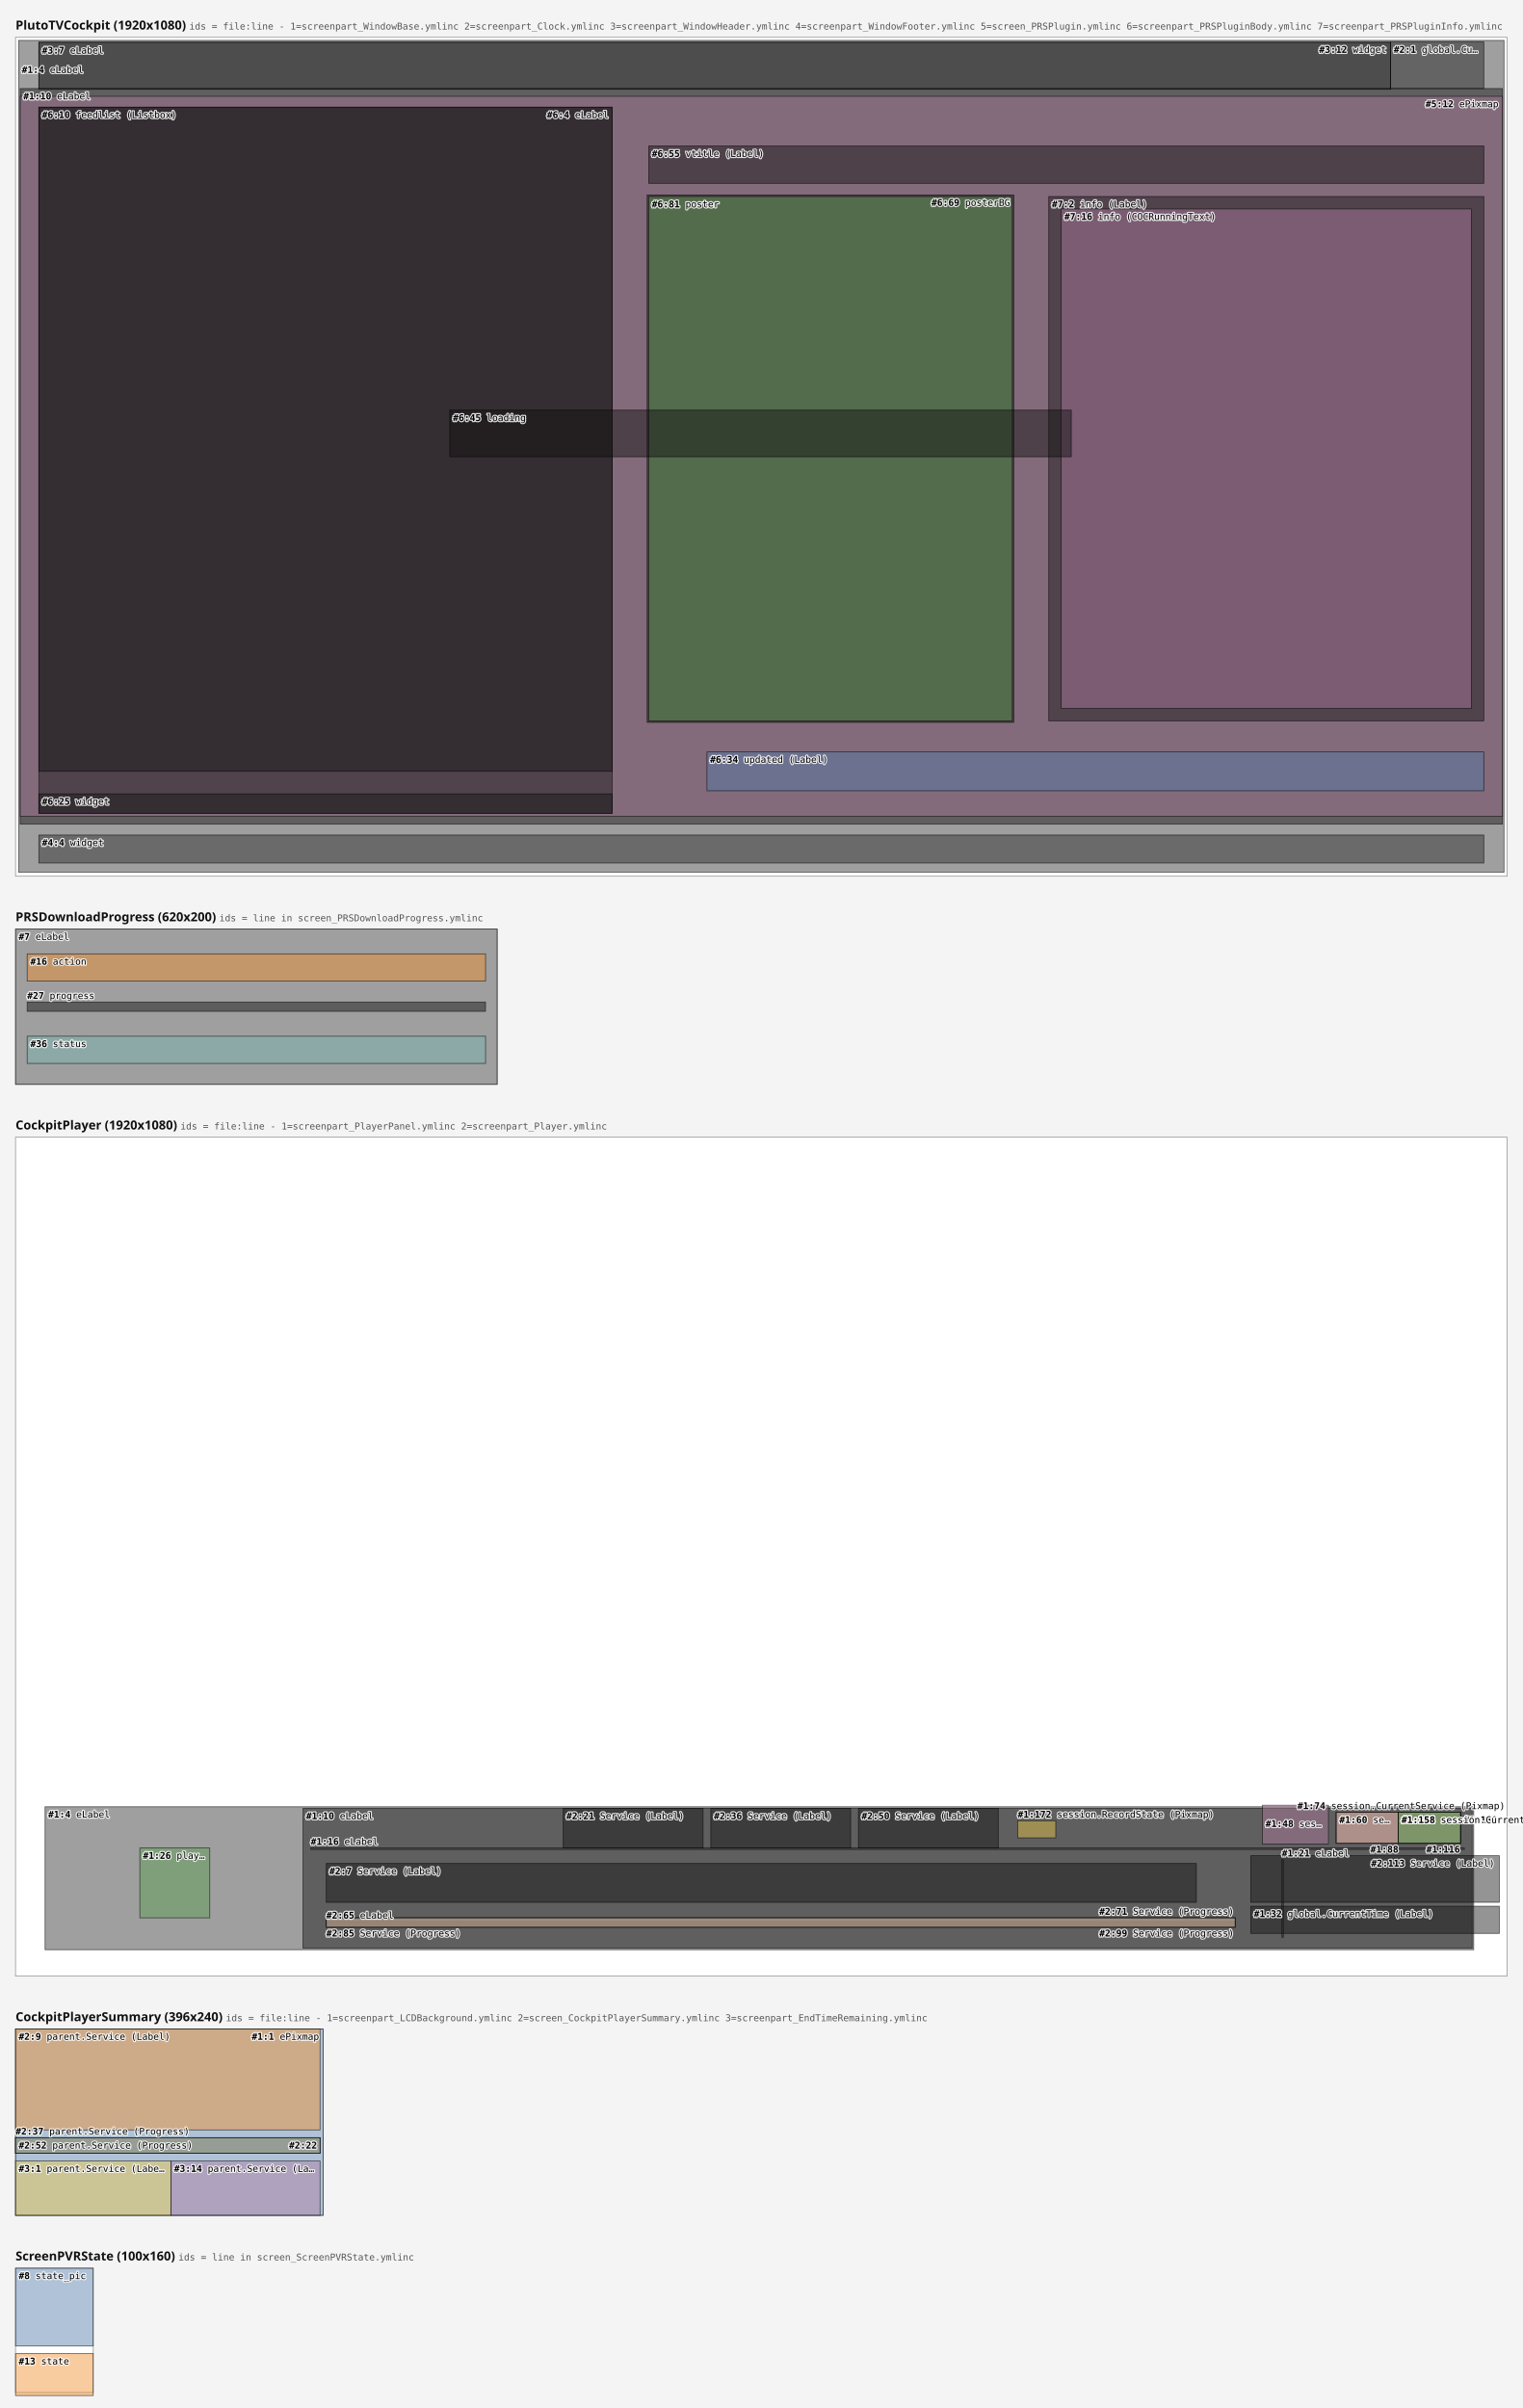
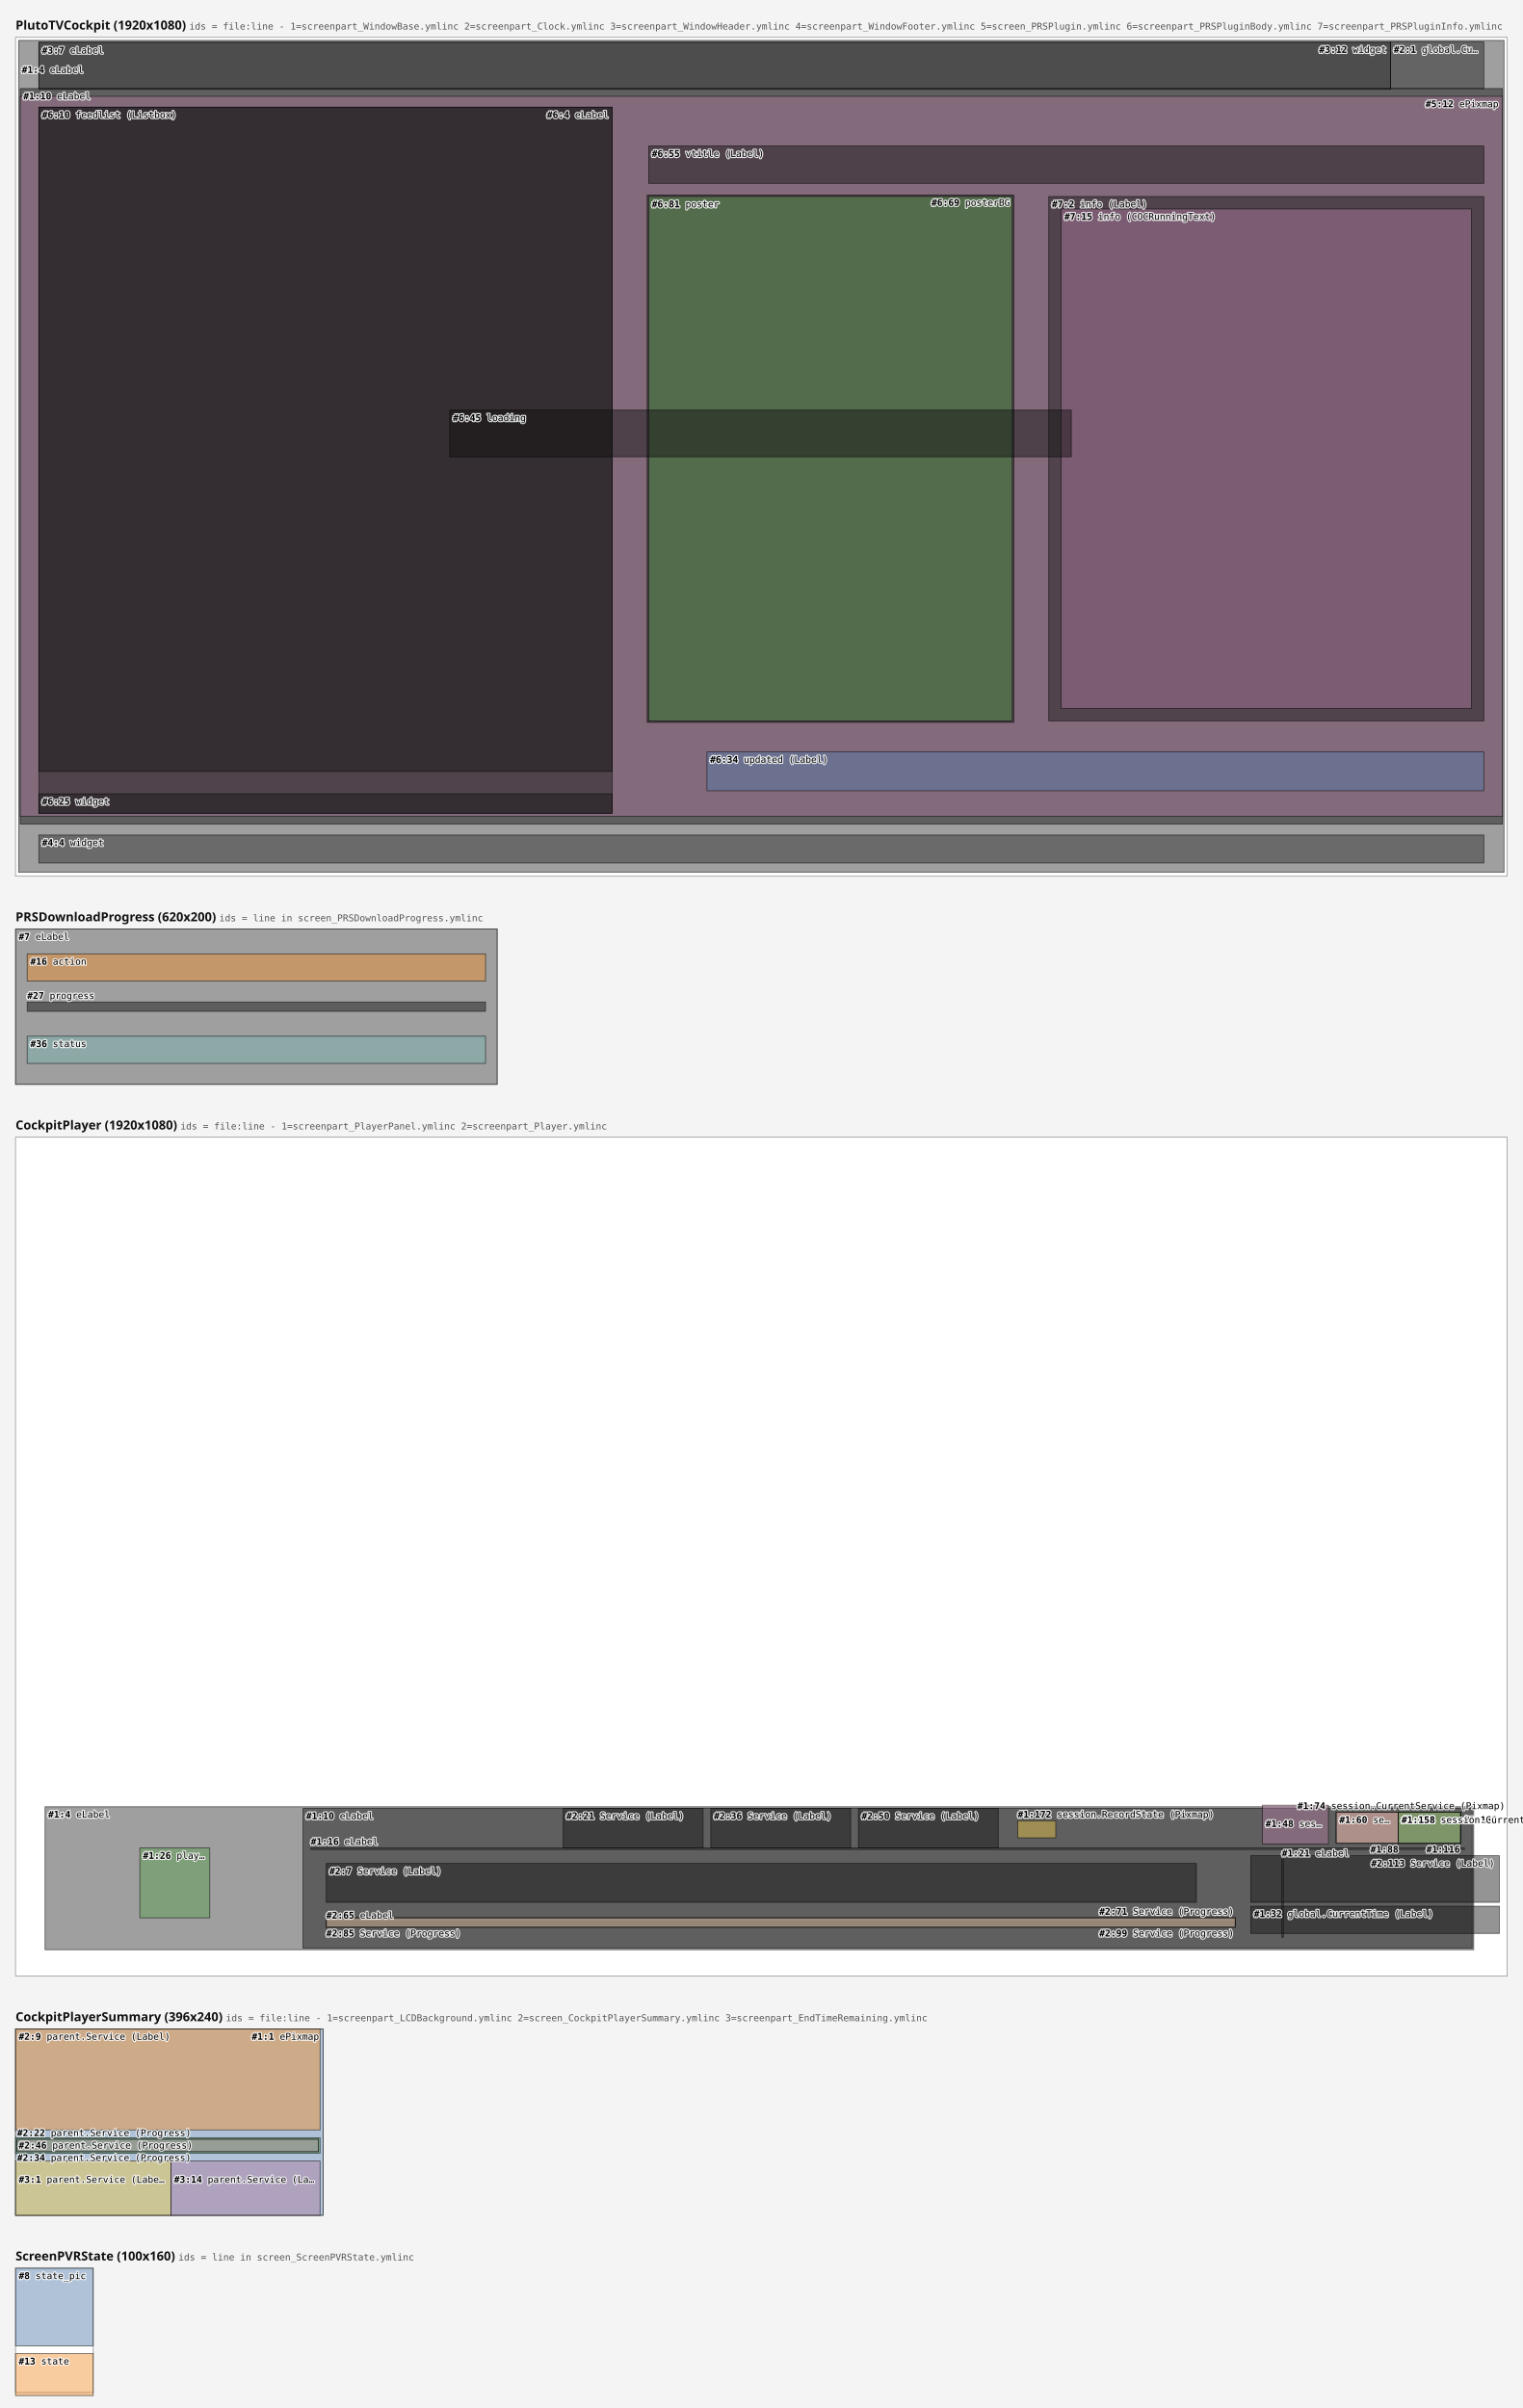
<svg xmlns="http://www.w3.org/2000/svg" width="1960" height="3100" viewBox="0 0 1960 3100">
  <rect x="0" y="0" width="1960" height="3100" fill="#f4f4f4" />
  <text x="20" y="38" font-family="sans-serif" font-size="16" font-weight="bold" fill="#111111">PlutoTVCockpit (1920x1080) <tspan font-family="monospace" font-size="12" font-weight="normal" fill="#555555">ids = file:line - 1=screenpart_WindowBase.ymlinc  2=screenpart_Clock.ymlinc  3=screenpart_WindowHeader.ymlinc  4=screenpart_WindowFooter.ymlinc  5=screen_PRSPlugin.ymlinc  6=screenpart_PRSPluginBody.ymlinc  7=screenpart_PRSPluginInfo.ymlinc</tspan>
  </text>
  <g data-screen="0" transform="translate(20,48)">
    <rect x="0" y="0" width="1920" height="1080" fill="#ffffff" stroke="#999999" stroke-width="1" />
    <rect data-ref="0:0" data-src="screenpart_WindowBase.ymlinc:4" x="4" y="4" width="1912" height="1071" fill="#2c2c2c" fill-opacity="0.45" stroke="#000000" stroke-opacity="0.6" stroke-width="1" />
    <rect data-ref="0:1" data-src="screenpart_WindowBase.ymlinc:10" x="6" y="66" width="1908" height="947" fill="#121212" fill-opacity="0.45" stroke="#000000" stroke-opacity="0.6" stroke-width="1" />
    <rect data-ref="0:6" data-src="screen_PRSPlugin.ymlinc:12" x="6" y="76" width="1908" height="927" fill="#b07aa1" fill-opacity="0.45" stroke="#000000" stroke-opacity="0.6" stroke-width="1" />
    <rect data-ref="0:7" data-src="screenpart_PRSPluginBody.ymlinc:4" x="30" y="90" width="738" height="909" fill="#121212" fill-opacity="0.45" stroke="#000000" stroke-opacity="0.6" stroke-width="1" />
    <rect data-ref="0:13" data-src="screenpart_PRSPluginBody.ymlinc:69" x="813" y="203" width="472" height="679" fill="#0e0e0e" fill-opacity="0.45" stroke="#000000" stroke-opacity="0.6" stroke-width="1" />
    <rect data-ref="0:15" data-src="screenpart_PRSPluginInfo.ymlinc:2" x="1330" y="205" width="560" height="675" fill="#121212" fill-opacity="0.45" stroke="#000000" stroke-opacity="0.6" stroke-width="1" />
    <rect data-ref="0:8" data-src="screenpart_PRSPluginBody.ymlinc:10" x="30" y="90" width="738" height="855" fill="#121212" fill-opacity="0.45" stroke="#000000" stroke-opacity="0.6" stroke-width="1" />
    <rect data-ref="0:9" data-src="screenpart_PRSPluginBody.ymlinc:25" x="30" y="974" width="738" height="25" fill="#121212" fill-opacity="0.45" stroke="#000000" stroke-opacity="0.6" stroke-width="1" />
    <rect data-ref="0:10" data-src="screenpart_PRSPluginBody.ymlinc:34" x="890" y="920" width="1000" height="50" fill="#4e79a7" fill-opacity="0.45" stroke="#000000" stroke-opacity="0.6" stroke-width="1" />
    <rect data-ref="0:12" data-src="screenpart_PRSPluginBody.ymlinc:55" x="815" y="140" width="1075" height="48" fill="#0e0e0e" fill-opacity="0.45" stroke="#000000" stroke-opacity="0.6" stroke-width="1" />
    <rect data-ref="0:14" data-src="screenpart_PRSPluginBody.ymlinc:81" x="815" y="205" width="468" height="675" fill="#59a14f" fill-opacity="0.45" stroke="#000000" stroke-opacity="0.6" stroke-width="1" />
-     <rect data-ref="0:16" data-src="screenpart_PRSPluginInfo.ymlinc:16" x="1346" y="221" width="528" height="643" fill="#b07aa1" fill-opacity="0.45" stroke="#000000" stroke-opacity="0.6" stroke-width="1" />
+     <rect data-ref="0:16" data-src="screenpart_PRSPluginInfo.ymlinc:15" x="1346" y="221" width="528" height="643" fill="#b07aa1" fill-opacity="0.45" stroke="#000000" stroke-opacity="0.6" stroke-width="1" />
    <rect data-ref="0:5" data-src="screenpart_WindowFooter.ymlinc:4" x="30" y="1027" width="1860" height="36" fill="#2c2c2c" fill-opacity="0.45" stroke="#000000" stroke-opacity="0.6" stroke-width="1" />
    <rect data-ref="0:11" data-src="screenpart_PRSPluginBody.ymlinc:45" x="559" y="480" width="800" height="60" fill="#0e0e0e" fill-opacity="0.45" stroke="#000000" stroke-opacity="0.6" stroke-width="1" />
    <rect data-ref="0:3" data-src="screenpart_WindowHeader.ymlinc:7" x="30" y="7" width="1740" height="60" fill="#2c2c2c" fill-opacity="0.45" stroke="#000000" stroke-opacity="0.6" stroke-width="1" />
    <rect data-ref="0:2" data-src="screenpart_Clock.ymlinc:1" x="1770" y="6" width="120" height="60" fill="#1d1d1d" fill-opacity="0.45" stroke="#000000" stroke-opacity="0.6" stroke-width="1" />
    <rect data-ref="0:4" data-src="screenpart_WindowHeader.ymlinc:12" x="30" y="6" width="1740" height="60" fill="#2c2c2c" fill-opacity="0.45" stroke="#000000" stroke-opacity="0.6" stroke-width="1" />
    <g pointer-events="none" font-family="monospace" font-size="12" fill="#000000" stroke="#ffffff" stroke-width="3" stroke-opacity="0.85" stroke-linejoin="round" paint-order="stroke">
      <text x="8" y="46">
        <tspan font-weight="bold">#1:4</tspan> eLabel</text>
      <text x="10" y="80">
        <tspan font-weight="bold">#1:10</tspan> eLabel</text>
      <text x="1815" y="90">
        <tspan font-weight="bold">#5:12</tspan> ePixmap</text>
      <text x="684" y="104">
        <tspan font-weight="bold">#6:4</tspan> eLabel</text>
      <text x="1179" y="217">
        <tspan font-weight="bold">#6:69</tspan> posterBG</text>
      <text x="1334" y="219">
        <tspan font-weight="bold">#7:2</tspan> info (Label)</text>
      <text x="34" y="104">
        <tspan font-weight="bold">#6:10</tspan> feedlist (Listbox)</text>
      <text x="34" y="988">
        <tspan font-weight="bold">#6:25</tspan> widget</text>
      <text x="894" y="934">
        <tspan font-weight="bold">#6:34</tspan> updated (Label)</text>
      <text x="819" y="154">
        <tspan font-weight="bold">#6:55</tspan> vtitle (Label)</text>
      <text x="819" y="219">
        <tspan font-weight="bold">#6:81</tspan> poster</text>
      <text x="1350" y="235">
-         <tspan font-weight="bold">#7:16</tspan> info (COCRunningText)</text>
+         <tspan font-weight="bold">#7:15</tspan> info (COCRunningText)</text>
      <text x="34" y="1041">
        <tspan font-weight="bold">#4:4</tspan> widget</text>
      <text x="563" y="494">
        <tspan font-weight="bold">#6:45</tspan> loading</text>
      <text x="34" y="21">
        <tspan font-weight="bold">#3:7</tspan> eLabel</text>
      <text x="1774" y="20">
        <tspan font-weight="bold">#2:1</tspan> global.Cu…</text>
      <text x="1678" y="20">
        <tspan font-weight="bold">#3:12</tspan> widget</text>
    </g>
  </g>
  <text x="20" y="1186" font-family="sans-serif" font-size="16" font-weight="bold" fill="#111111">PRSDownloadProgress (620x200) <tspan font-family="monospace" font-size="12" font-weight="normal" fill="#555555">ids = line in screen_PRSDownloadProgress.ymlinc</tspan>
  </text>
  <g data-screen="1" transform="translate(20,1196)">
    <rect x="0" y="0" width="620" height="200" fill="#ffffff" stroke="#999999" stroke-width="1" />
    <rect data-ref="1:0" data-src="screen_PRSDownloadProgress.ymlinc:7" x="0" y="0" width="620" height="200" fill="#2c2c2c" fill-opacity="0.45" stroke="#000000" stroke-opacity="0.6" stroke-width="1" />
    <rect data-ref="1:1" data-src="screen_PRSDownloadProgress.ymlinc:16" x="15" y="32" width="590" height="35" fill="#f28e2b" fill-opacity="0.45" stroke="#000000" stroke-opacity="0.6" stroke-width="1" />
    <rect data-ref="1:3" data-src="screen_PRSDownloadProgress.ymlinc:36" x="15" y="138" width="590" height="35" fill="#76b7b2" fill-opacity="0.45" stroke="#000000" stroke-opacity="0.6" stroke-width="1" />
    <rect data-ref="1:2" data-src="screen_PRSDownloadProgress.ymlinc:27" x="15" y="94" width="590" height="12" fill="#0e0e0e" fill-opacity="0.45" stroke="#000000" stroke-opacity="0.6" stroke-width="1" />
    <g pointer-events="none" font-family="monospace" font-size="12" fill="#000000" stroke="#ffffff" stroke-width="3" stroke-opacity="0.85" stroke-linejoin="round" paint-order="stroke">
      <text x="4" y="14">
        <tspan font-weight="bold">#7</tspan> eLabel</text>
      <text x="19" y="46">
        <tspan font-weight="bold">#16</tspan> action</text>
      <text x="19" y="152">
        <tspan font-weight="bold">#36</tspan> status</text>
      <text x="15" y="90">
        <tspan font-weight="bold">#27</tspan> progress</text>
    </g>
  </g>
  <text x="20" y="1454" font-family="sans-serif" font-size="16" font-weight="bold" fill="#111111">CockpitPlayer (1920x1080) <tspan font-family="monospace" font-size="12" font-weight="normal" fill="#555555">ids = file:line - 1=screenpart_PlayerPanel.ymlinc  2=screenpart_Player.ymlinc</tspan>
  </text>
  <g data-screen="2" transform="translate(20,1464)">
    <rect x="0" y="0" width="1920" height="1080" fill="#ffffff" stroke="#999999" stroke-width="1" />
    <rect data-ref="2:0" data-src="screenpart_PlayerPanel.ymlinc:4" x="38" y="862" width="1839" height="184" fill="#2c2c2c" fill-opacity="0.45" stroke="#000000" stroke-opacity="0.6" stroke-width="1" />
    <rect data-ref="2:1" data-src="screenpart_PlayerPanel.ymlinc:10" x="370" y="864" width="1505" height="180" fill="#121212" fill-opacity="0.45" stroke="#000000" stroke-opacity="0.6" stroke-width="1" />
    <rect data-ref="2:2" data-src="screenpart_PlayerPanel.ymlinc:16" x="380" y="915" width="1485" height="2" fill="#363636" fill-opacity="0.45" stroke="#000000" stroke-opacity="0.6" stroke-width="1" />
    <rect data-ref="2:3" data-src="screenpart_PlayerPanel.ymlinc:21" x="1630" y="930" width="2" height="100" fill="#363636" fill-opacity="0.45" stroke="#000000" stroke-opacity="0.6" stroke-width="1" />
    <rect data-ref="2:16" data-src="screenpart_Player.ymlinc:7" x="400" y="935" width="1120" height="50" fill="#121212" fill-opacity="0.45" stroke="#000000" stroke-opacity="0.6" stroke-width="1" />
    <rect data-ref="2:17" data-src="screenpart_Player.ymlinc:21" x="705" y="864" width="180" height="51" fill="#121212" fill-opacity="0.45" stroke="#000000" stroke-opacity="0.6" stroke-width="1" />
    <rect data-ref="2:18" data-src="screenpart_Player.ymlinc:36" x="895" y="864" width="180" height="51" fill="#121212" fill-opacity="0.45" stroke="#000000" stroke-opacity="0.6" stroke-width="1" />
    <rect data-ref="2:19" data-src="screenpart_Player.ymlinc:50" x="1085" y="864" width="180" height="51" fill="#121212" fill-opacity="0.45" stroke="#000000" stroke-opacity="0.6" stroke-width="1" />
    <rect data-ref="2:20" data-src="screenpart_Player.ymlinc:65" x="400" y="1010" width="1170" height="4" fill="#232323" fill-opacity="0.45" stroke="#000000" stroke-opacity="0.6" stroke-width="1" />
    <rect data-ref="2:7" data-src="screenpart_PlayerPanel.ymlinc:60" x="1700" y="869" width="80" height="40" fill="#ff9da7" fill-opacity="0.45" stroke="#000000" stroke-opacity="0.6" stroke-width="1" />
    <rect data-ref="2:8" data-src="screenpart_PlayerPanel.ymlinc:74" x="1700" y="869" width="80" height="40" fill="#9c755f" fill-opacity="0.45" stroke="#000000" stroke-opacity="0.6" stroke-width="1" />
    <rect data-ref="2:9" data-src="screenpart_PlayerPanel.ymlinc:88" x="1700" y="869" width="80" height="40" fill="#bab0ac" fill-opacity="0.45" stroke="#000000" stroke-opacity="0.6" stroke-width="1" />
    <rect data-ref="2:10" data-src="screenpart_PlayerPanel.ymlinc:102" x="1780" y="869" width="80" height="40" fill="#4e79a7" fill-opacity="0.45" stroke="#000000" stroke-opacity="0.6" stroke-width="1" />
    <rect data-ref="2:11" data-src="screenpart_PlayerPanel.ymlinc:116" x="1780" y="869" width="80" height="40" fill="#f28e2b" fill-opacity="0.45" stroke="#000000" stroke-opacity="0.6" stroke-width="1" />
    <rect data-ref="2:12" data-src="screenpart_PlayerPanel.ymlinc:130" x="1780" y="869" width="80" height="40" fill="#e15759" fill-opacity="0.45" stroke="#000000" stroke-opacity="0.6" stroke-width="1" />
    <rect data-ref="2:13" data-src="screenpart_PlayerPanel.ymlinc:144" x="1780" y="869" width="80" height="40" fill="#76b7b2" fill-opacity="0.45" stroke="#000000" stroke-opacity="0.6" stroke-width="1" />
    <rect data-ref="2:14" data-src="screenpart_PlayerPanel.ymlinc:158" x="1780" y="869" width="80" height="40" fill="#59a14f" fill-opacity="0.45" stroke="#000000" stroke-opacity="0.6" stroke-width="1" />
    <rect data-ref="2:15" data-src="screenpart_PlayerPanel.ymlinc:172" x="1290" y="880" width="49" height="22" fill="#edc948" fill-opacity="0.45" stroke="#000000" stroke-opacity="0.6" stroke-width="1" />
    <rect data-ref="2:21" data-src="screenpart_Player.ymlinc:71" x="400" y="1005" width="1170" height="12" fill="#f28e2b" fill-opacity="0.45" stroke="#000000" stroke-opacity="0.6" stroke-width="1" />
    <rect data-ref="2:4" data-src="screenpart_PlayerPanel.ymlinc:26" x="160" y="915" width="90" height="90" fill="#59a14f" fill-opacity="0.45" stroke="#000000" stroke-opacity="0.6" stroke-width="1" />
    <rect data-ref="2:22" data-src="screenpart_Player.ymlinc:85" x="400" y="1005" width="1170" height="12" fill="#e15759" fill-opacity="0.45" stroke="#000000" stroke-opacity="0.6" stroke-width="1" />
    <rect data-ref="2:23" data-src="screenpart_Player.ymlinc:99" x="400" y="1005" width="1170" height="12" fill="#76b7b2" fill-opacity="0.45" stroke="#000000" stroke-opacity="0.6" stroke-width="1" />
    <rect data-ref="2:6" data-src="screenpart_PlayerPanel.ymlinc:48" x="1605" y="860" width="85" height="50" fill="#b07aa1" fill-opacity="0.45" stroke="#000000" stroke-opacity="0.6" stroke-width="1" />
    <rect data-ref="2:5" data-src="screenpart_PlayerPanel.ymlinc:32" x="1590" y="990" width="320" height="35" fill="#121212" fill-opacity="0.45" stroke="#000000" stroke-opacity="0.6" stroke-width="1" />
    <rect data-ref="2:24" data-src="screenpart_Player.ymlinc:113" x="1590" y="925" width="320" height="60" fill="#121212" fill-opacity="0.45" stroke="#000000" stroke-opacity="0.6" stroke-width="1" />
    <g pointer-events="none" font-family="monospace" font-size="12" fill="#000000" stroke="#ffffff" stroke-width="3" stroke-opacity="0.85" stroke-linejoin="round" paint-order="stroke">
      <text x="42" y="876">
        <tspan font-weight="bold">#1:4</tspan> eLabel</text>
      <text x="374" y="878">
        <tspan font-weight="bold">#1:10</tspan> eLabel</text>
      <text x="380" y="911">
        <tspan font-weight="bold">#1:16</tspan> eLabel</text>
      <text x="1630" y="926">
        <tspan font-weight="bold">#1:21</tspan> eLabel</text>
      <text x="404" y="949">
        <tspan font-weight="bold">#2:7</tspan> Service (Label)</text>
      <text x="709" y="878">
        <tspan font-weight="bold">#2:21</tspan> Service (Label)</text>
      <text x="899" y="878">
        <tspan font-weight="bold">#2:36</tspan> Service (Label)</text>
      <text x="1089" y="878">
        <tspan font-weight="bold">#2:50</tspan> Service (Label)</text>
      <text x="400" y="1006">
        <tspan font-weight="bold">#2:65</tspan> eLabel</text>
      <text x="1704" y="883">
        <tspan font-weight="bold">#1:60</tspan> se…</text>
      <text x="1650" y="865">
        <tspan font-weight="bold">#1:74</tspan> session.CurrentService (Pixmap)</text>
      <text x="1744" y="921">
        <tspan font-weight="bold">#1:88</tspan>
      </text>
      <text x="1784" y="883">
        <tspan font-weight="bold">#1:102</tspan>
      </text>
      <text x="1816" y="921">
        <tspan font-weight="bold">#1:116</tspan>
      </text>
      <text x="1864" y="883">
        <tspan font-weight="bold">#1:130</tspan>
      </text>
      <text x="1784" y="883">
        <tspan font-weight="bold">#1:144</tspan> session.CurrentService (Pixmap)</text>
      <text x="1784" y="883">
        <tspan font-weight="bold">#1:158</tspan> session.CurrentService (Pixmap)</text>
      <text x="1290" y="876">
        <tspan font-weight="bold">#1:172</tspan> session.RecordState (Pixmap)</text>
      <text x="1395" y="1001">
        <tspan font-weight="bold">#2:71</tspan> Service (Progress)</text>
      <text x="164" y="929">
        <tspan font-weight="bold">#1:26</tspan> play…</text>
      <text x="400" y="1029">
        <tspan font-weight="bold">#2:85</tspan> Service (Progress)</text>
      <text x="1395" y="1029">
        <tspan font-weight="bold">#2:99</tspan> Service (Progress)</text>
      <text x="1609" y="888">
        <tspan font-weight="bold">#1:48</tspan> ses…</text>
      <text x="1594" y="1004">
        <tspan font-weight="bold">#1:32</tspan> global.CurrentTime (Label)</text>
      <text x="1745" y="939">
        <tspan font-weight="bold">#2:113</tspan> Service (Label)</text>
    </g>
  </g>
  <text x="20" y="2602" font-family="sans-serif" font-size="16" font-weight="bold" fill="#111111">CockpitPlayerSummary (396x240) <tspan font-family="monospace" font-size="12" font-weight="normal" fill="#555555">ids = file:line - 1=screenpart_LCDBackground.ymlinc  2=screen_CockpitPlayerSummary.ymlinc  3=screenpart_EndTimeRemaining.ymlinc</tspan>
  </text>
  <g data-screen="3" transform="translate(20,2612)">
    <rect x="0" y="0" width="396" height="240" fill="#ffffff" stroke="#999999" stroke-width="1" />
    <rect data-ref="3:0" data-src="screenpart_LCDBackground.ymlinc:1" x="0" y="0" width="396" height="240" fill="#4e79a7" fill-opacity="0.45" stroke="#000000" stroke-opacity="0.6" stroke-width="1" />
    <rect data-ref="3:1" data-src="screen_CockpitPlayerSummary.ymlinc:9" x="0" y="0" width="392" height="130" fill="#f28e2b" fill-opacity="0.45" stroke="#000000" stroke-opacity="0.6" stroke-width="1" />
    <rect data-ref="3:5" data-src="screenpart_EndTimeRemaining.ymlinc:1" x="0" y="170" width="200" height="70" fill="#edc948" fill-opacity="0.45" stroke="#000000" stroke-opacity="0.6" stroke-width="1" />
    <rect data-ref="3:6" data-src="screenpart_EndTimeRemaining.ymlinc:14" x="200" y="170" width="192" height="70" fill="#b07aa1" fill-opacity="0.45" stroke="#000000" stroke-opacity="0.6" stroke-width="1" />
-     <rect data-ref="3:4" data-src="screen_CockpitPlayerSummary.ymlinc:52" x="0" y="140" width="392" height="20" fill="#59a14f" fill-opacity="0.45" stroke="#000000" stroke-opacity="0.6" stroke-width="1" />
-     <rect data-ref="3:2" data-src="screen_CockpitPlayerSummary.ymlinc:22" x="0" y="140" width="392" height="20" fill="#e15759" fill-opacity="0.45" stroke="#000000" stroke-opacity="0.6" stroke-width="1" />
-     <rect data-ref="3:3" data-src="screen_CockpitPlayerSummary.ymlinc:37" x="0" y="140" width="392" height="20" fill="#76b7b2" fill-opacity="0.45" stroke="#000000" stroke-opacity="0.6" stroke-width="1" />
+     <rect data-ref="3:4" data-src="screen_CockpitPlayerSummary.ymlinc:46" x="0" y="140" width="392" height="20" fill="#59a14f" fill-opacity="0.45" stroke="#000000" stroke-opacity="0.6" stroke-width="1" />
+     <rect data-ref="3:2" data-src="screen_CockpitPlayerSummary.ymlinc:22" x="2" y="142" width="388" height="16" fill="#e15759" fill-opacity="0.45" stroke="#000000" stroke-opacity="0.6" stroke-width="1" />
+     <rect data-ref="3:3" data-src="screen_CockpitPlayerSummary.ymlinc:34" x="2" y="142" width="388" height="16" fill="#76b7b2" fill-opacity="0.45" stroke="#000000" stroke-opacity="0.6" stroke-width="1" />
    <g pointer-events="none" font-family="monospace" font-size="12" fill="#000000" stroke="#ffffff" stroke-width="3" stroke-opacity="0.85" stroke-linejoin="round" paint-order="stroke">
      <text x="304" y="14">
        <tspan font-weight="bold">#1:1</tspan> ePixmap</text>
      <text x="4" y="14">
        <tspan font-weight="bold">#2:9</tspan> parent.Service (Label)</text>
-       <text x="4" y="184">
+       <text x="4" y="198">
        <tspan font-weight="bold">#3:1</tspan> parent.Service (Labe…</text>
-       <text x="204" y="184">
+       <text x="204" y="198">
        <tspan font-weight="bold">#3:14</tspan> parent.Service (La…</text>
      <text x="4" y="154">
-         <tspan font-weight="bold">#2:52</tspan> parent.Service (Progress)</text>
-       <text x="352" y="154">
-         <tspan font-weight="bold">#2:22</tspan>
-       </text>
-       <text x="0" y="136">
-         <tspan font-weight="bold">#2:37</tspan> parent.Service (Progress)</text>
+         <tspan font-weight="bold">#2:46</tspan> parent.Service (Progress)</text>
+       <text x="2" y="138">
+         <tspan font-weight="bold">#2:22</tspan> parent.Service (Progress)</text>
+       <text x="2" y="170">
+         <tspan font-weight="bold">#2:34</tspan> parent.Service (Progress)</text>
    </g>
  </g>
  <text x="20" y="2910" font-family="sans-serif" font-size="16" font-weight="bold" fill="#111111">ScreenPVRState (100x160) <tspan font-family="monospace" font-size="12" font-weight="normal" fill="#555555">ids = line in screen_ScreenPVRState.ymlinc</tspan>
  </text>
  <g data-screen="4" transform="translate(20,2920)">
    <rect x="0" y="0" width="100" height="160" fill="#ffffff" stroke="#999999" stroke-width="1" />
    <rect data-ref="4:0" data-src="screen_ScreenPVRState.ymlinc:8" x="0" y="0" width="100" height="100" fill="#4e79a7" fill-opacity="0.45" stroke="#000000" stroke-opacity="0.6" stroke-width="1" />
    <rect data-ref="4:1" data-src="screen_ScreenPVRState.ymlinc:13" x="0" y="110" width="100" height="54" fill="#f28e2b" fill-opacity="0.45" stroke="#000000" stroke-opacity="0.6" stroke-width="1" />
    <g pointer-events="none" font-family="monospace" font-size="12" fill="#000000" stroke="#ffffff" stroke-width="3" stroke-opacity="0.85" stroke-linejoin="round" paint-order="stroke">
      <text x="4" y="14">
        <tspan font-weight="bold">#8</tspan> state_pic</text>
      <text x="4" y="124">
        <tspan font-weight="bold">#13</tspan> state</text>
    </g>
  </g>
</svg>
